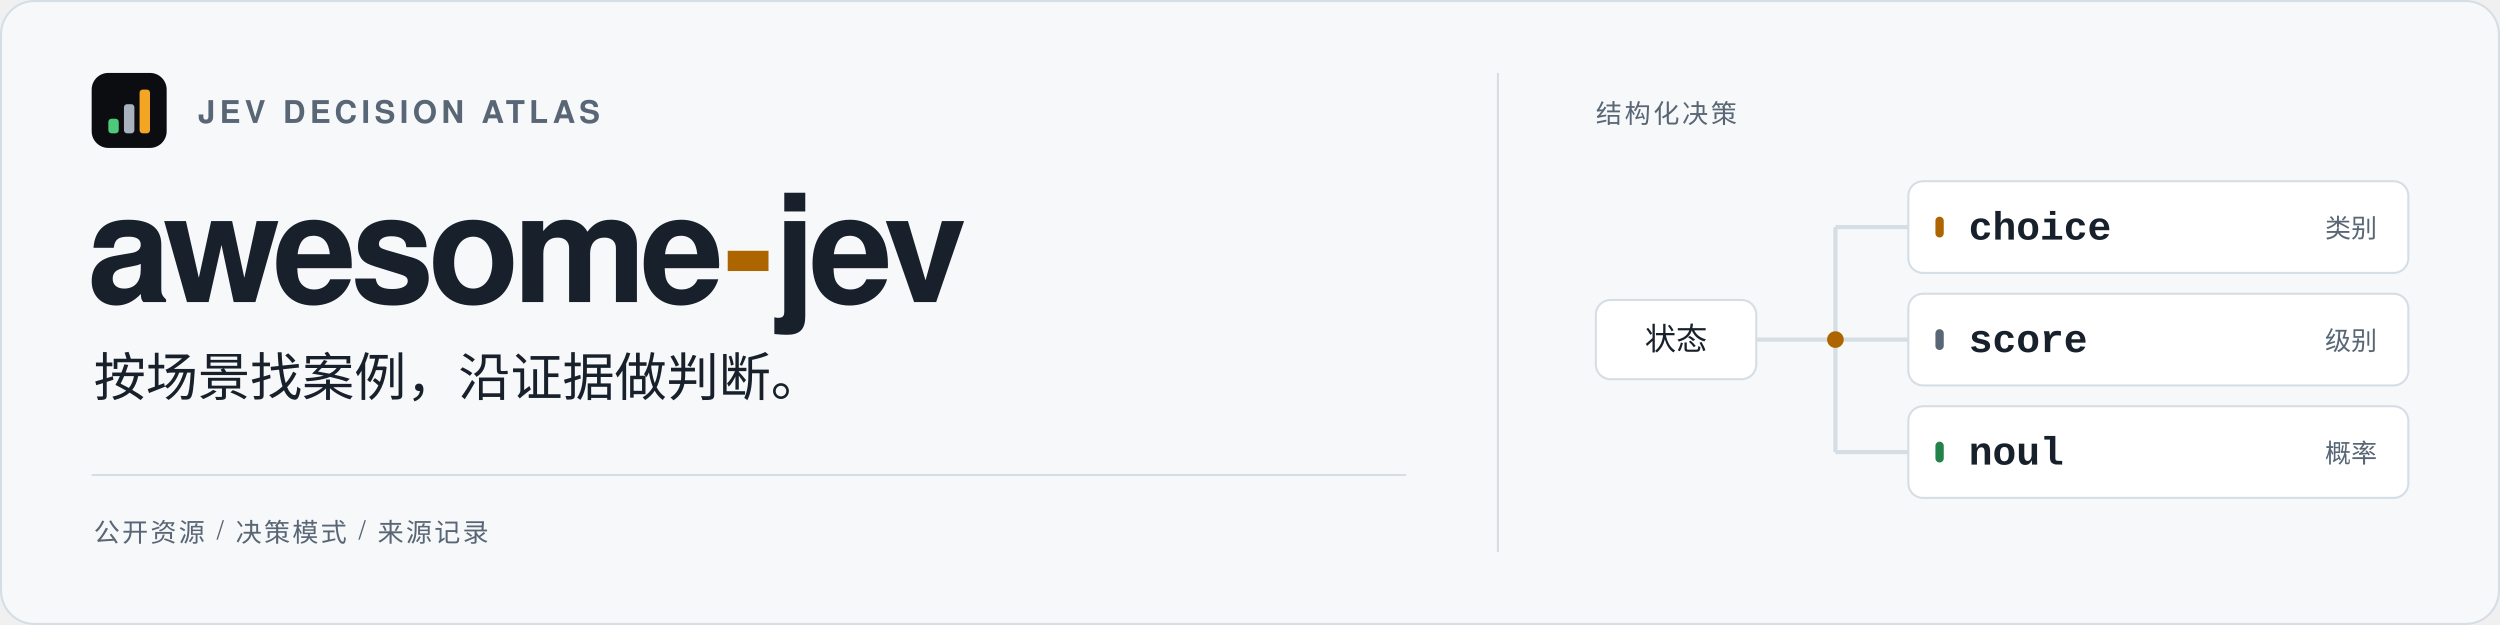
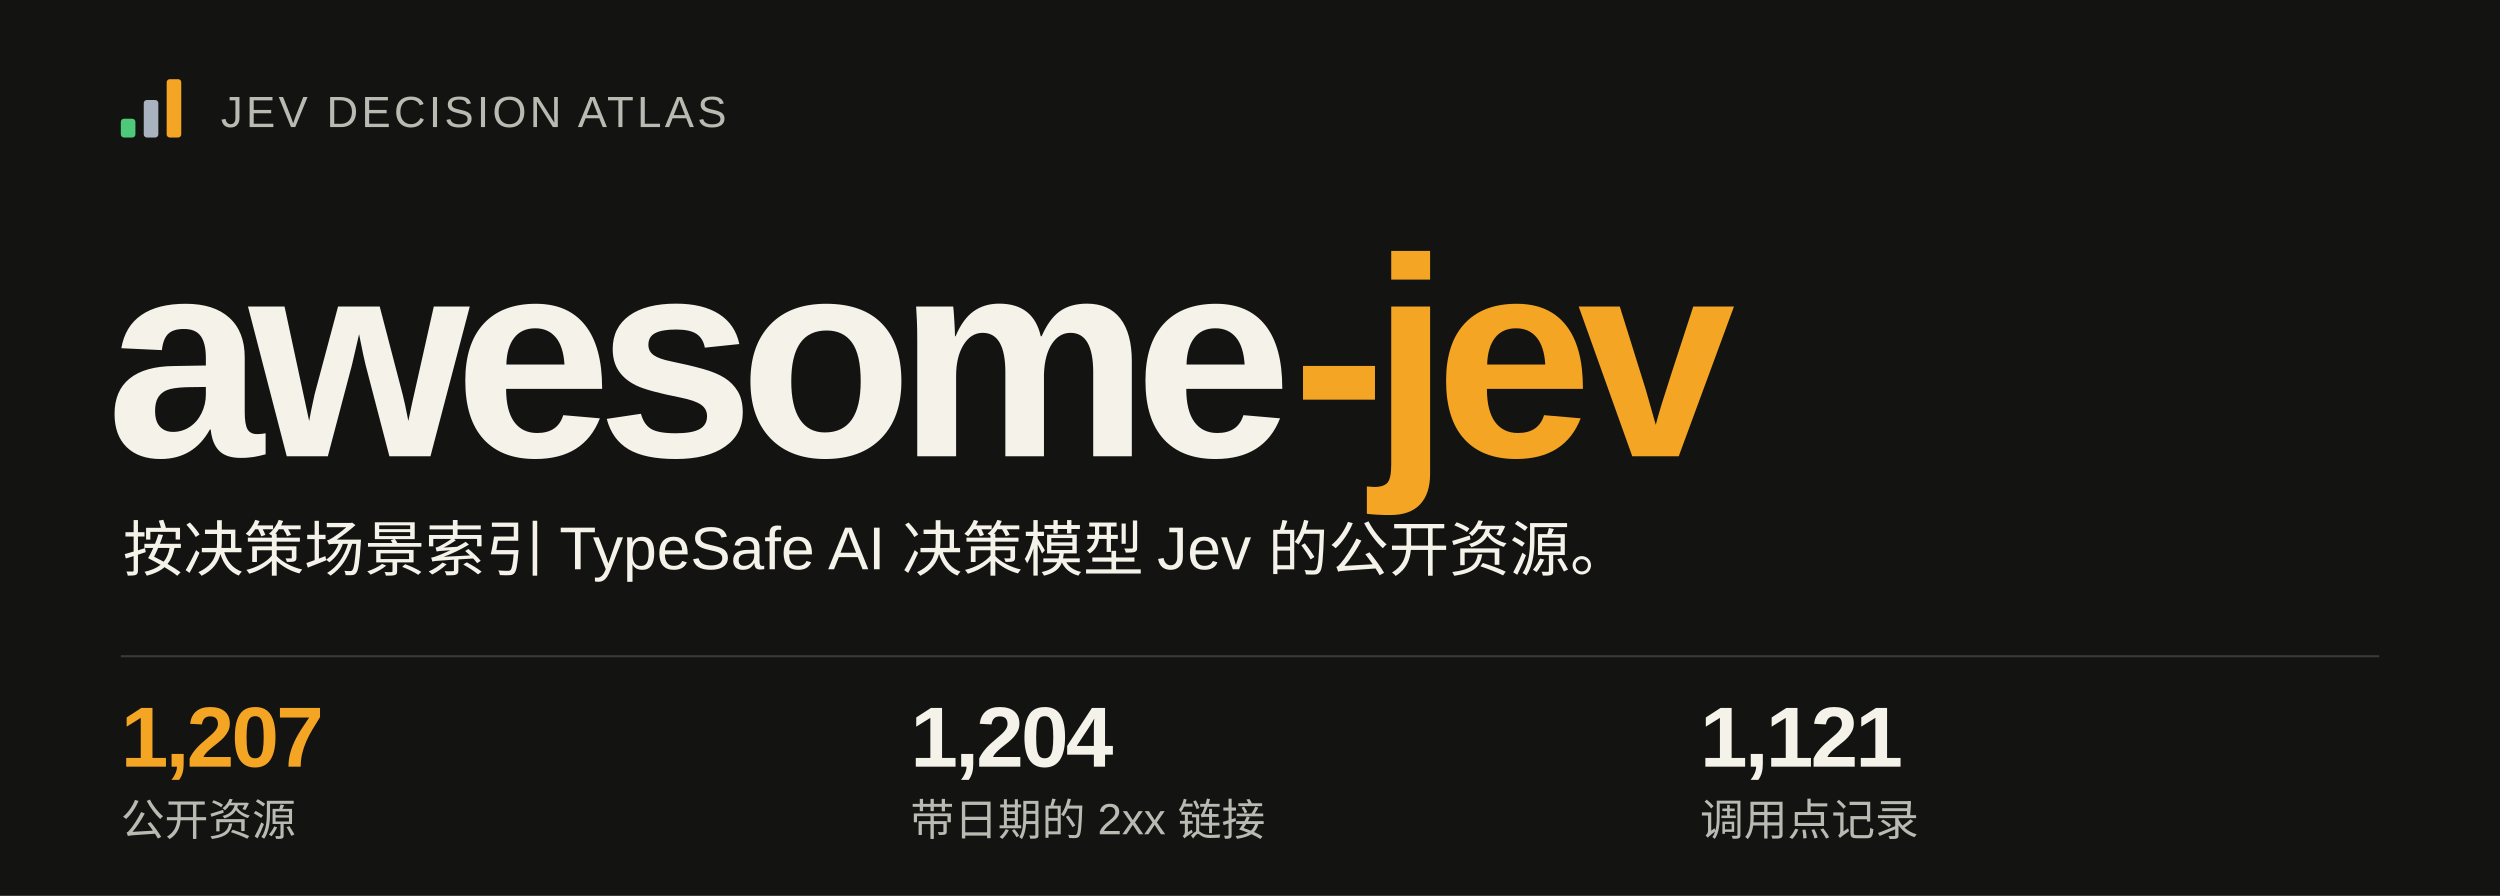
- <svg xmlns="http://www.w3.org/2000/svg" width="1200" height="300" viewBox="0 0 1200 300" role="img" aria-labelledby="title description">
+ <svg xmlns="http://www.w3.org/2000/svg" width="1200" height="430" viewBox="0 0 1200 430" role="img" aria-labelledby="title description">
  <style>
- text{font-family:-apple-system,BlinkMacSystemFont,'Segoe UI',Helvetica,Arial,'Noto Sans CJK SC',sans-serif;fill:#18212b}
- .mono{font-family:ui-monospace,SFMono-Regular,Consolas,'Liberation Mono',monospace}
- .muted{fill:#586675}
+ text{font-family:Arial,Helvetica,'Noto Sans CJK SC',sans-serif;fill:#f4f2e9}
+ .muted{fill:#b9bbb2}.amber{fill:#f5a524}
+ .wordmark{font-weight:800}.number{font-weight:700;font-variant-numeric:tabular-nums}
</style>
-   <rect x=".5" y=".5" width="1199" height="299" rx="16" fill="#f7f8fa" stroke="#d5dde5" />
-   <rect x="44" y="35" width="36" height="36" rx="8" fill="#0b0d10" />
-   <rect x="52" y="57" width="5" height="7" rx="1.5" fill="#4ec97a" />
-   <rect x="59.5" y="50" width="5" height="14" rx="1.5" fill="#a9b3c0" />
-   <rect x="67" y="43" width="5" height="21" rx="1.5" fill="#f5a524" />
-   <text x="95" y="59" font-size="15" font-weight="600" letter-spacing="2.1" class="muted">JEV DECISION ATLAS</text>
-   <text x="42" y="145" font-size="72" font-weight="750" letter-spacing="-3">awesome<tspan fill="#ad6500">-</tspan>jev</text>
-   <text x="45" y="190" font-size="25">按场景找案例，沿证据做判断。</text>
-   <path d="M44 228H675" stroke="#d5dde5" />
-   <text x="45" y="260" font-size="12.5" letter-spacing="1.1" class="muted">公开资源  /  决策模式  /  来源记录</text>
-   <path d="M719 35V265" stroke="#d5dde5" />
-   <text x="766" y="59" font-size="12.5" letter-spacing="1.3" class="muted">结构化决策</text>
-   <path d="M843 163H881M881 109V217M881 109H916M881 163H916M881 217H916" fill="none" stroke="#d5dde5" stroke-width="2" />
-   <rect x="766" y="144" width="77" height="38" rx="7" fill="#ffffff" stroke="#d5dde5" />
-   <text x="804.5" y="168" text-anchor="middle" class="mono" font-size="15">状态</text>
-   <circle cx="881" cy="163" r="4" fill="#ad6500" />
-   <rect x="916" y="87" width="240" height="44" rx="7" fill="#ffffff" stroke="#d5dde5" />
-   <rect x="929" y="104" width="4" height="10" rx="2" fill="#ad6500" />
-   <text x="945" y="115" font-size="19" font-weight="600" class="mono">choice</text>
-   <text x="1141" y="114" text-anchor="end" font-size="12.5" class="muted">类别</text>
-   <rect x="916" y="141" width="240" height="44" rx="7" fill="#ffffff" stroke="#d5dde5" />
-   <rect x="929" y="158" width="4" height="10" rx="2" fill="#586675" />
-   <text x="945" y="169" font-size="19" font-weight="600" class="mono">score</text>
-   <text x="1141" y="168" text-anchor="end" font-size="12.5" class="muted">级别</text>
-   <rect x="916" y="195" width="240" height="44" rx="7" fill="#ffffff" stroke="#d5dde5" />
-   <rect x="929" y="212" width="4" height="10" rx="2" fill="#21834a" />
-   <text x="945" y="223" font-size="19" font-weight="600" class="mono">noul</text>
-   <text x="1141" y="222" text-anchor="end" font-size="12.5" class="muted">概率</text>
+   <rect width="1200" height="430" fill="#131412" />
+   <rect x="58" y="57" width="7" height="9" rx="1.5" fill="#4ec97a" />
+   <rect x="69" y="48" width="7" height="18" rx="1.5" fill="#a9b3c0" />
+   <rect x="80" y="38" width="7" height="28" rx="1.5" fill="#f5a524" />
+   <text x="106" y="61" font-size="21" letter-spacing="1.6" class="muted">JEV DECISION ATLAS</text>
+   <text x="51" y="219" font-size="136" letter-spacing="-7.2" class="wordmark">awesome<tspan class="amber">-jev</tspan>
+   </text>
+   <text x="59" y="274" font-size="29">按决策场景索引 TypeSafe AI 决策模型 Jev 的公开资源。</text>
+   <path d="M58 315H1142" stroke="#393b34" />
+   <text x="58" y="368" font-size="41" letter-spacing="-1.3" class="number amber">1,207</text>
+   <text x="58" y="401" font-size="21" class="muted">公开资源</text>
+   <text x="437" y="368" font-size="41" letter-spacing="-1.3" class="number">1,204</text>
+   <text x="437" y="401" font-size="21" class="muted">带日期的 2xx 链接</text>
+   <text x="816" y="368" font-size="41" letter-spacing="-1.3" class="number">1,121</text>
+   <text x="816" y="401" font-size="21" class="muted">调用点记录</text>
</svg>
